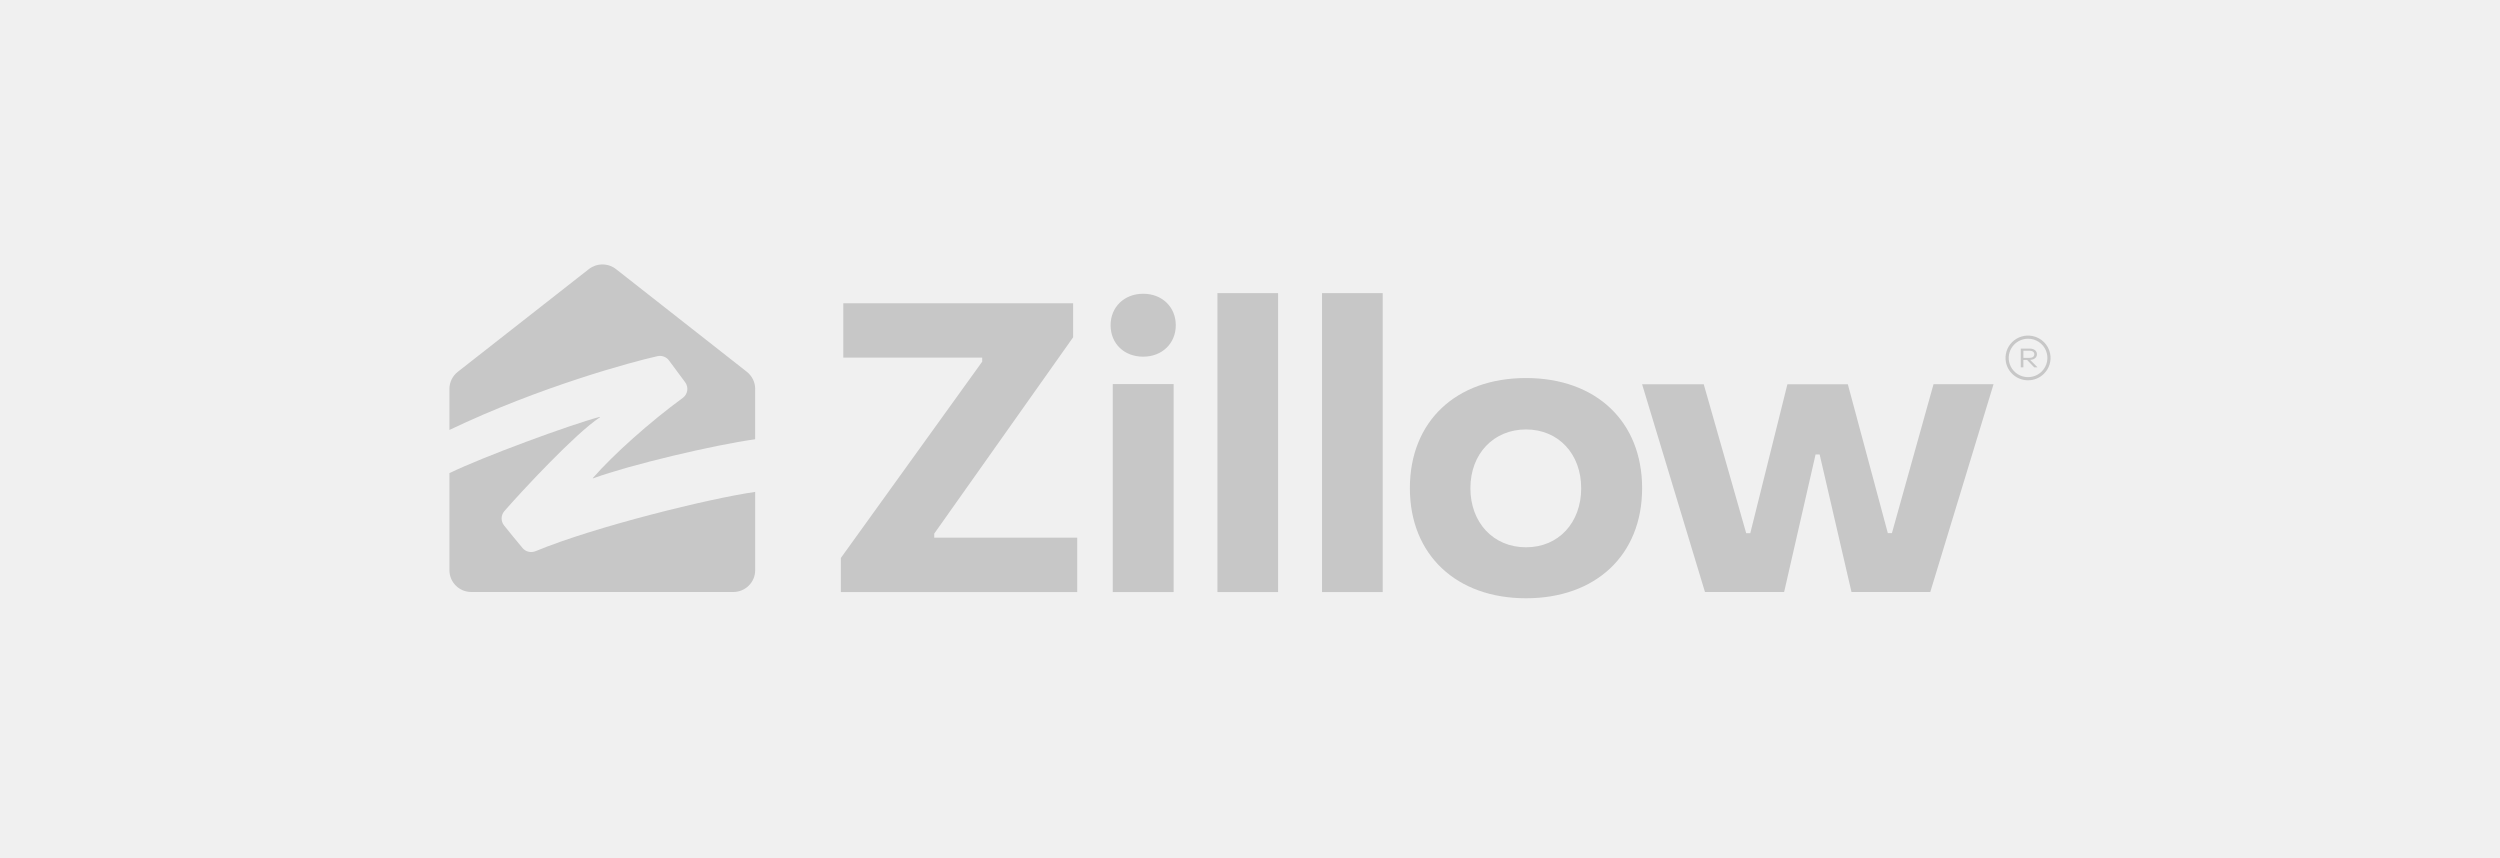
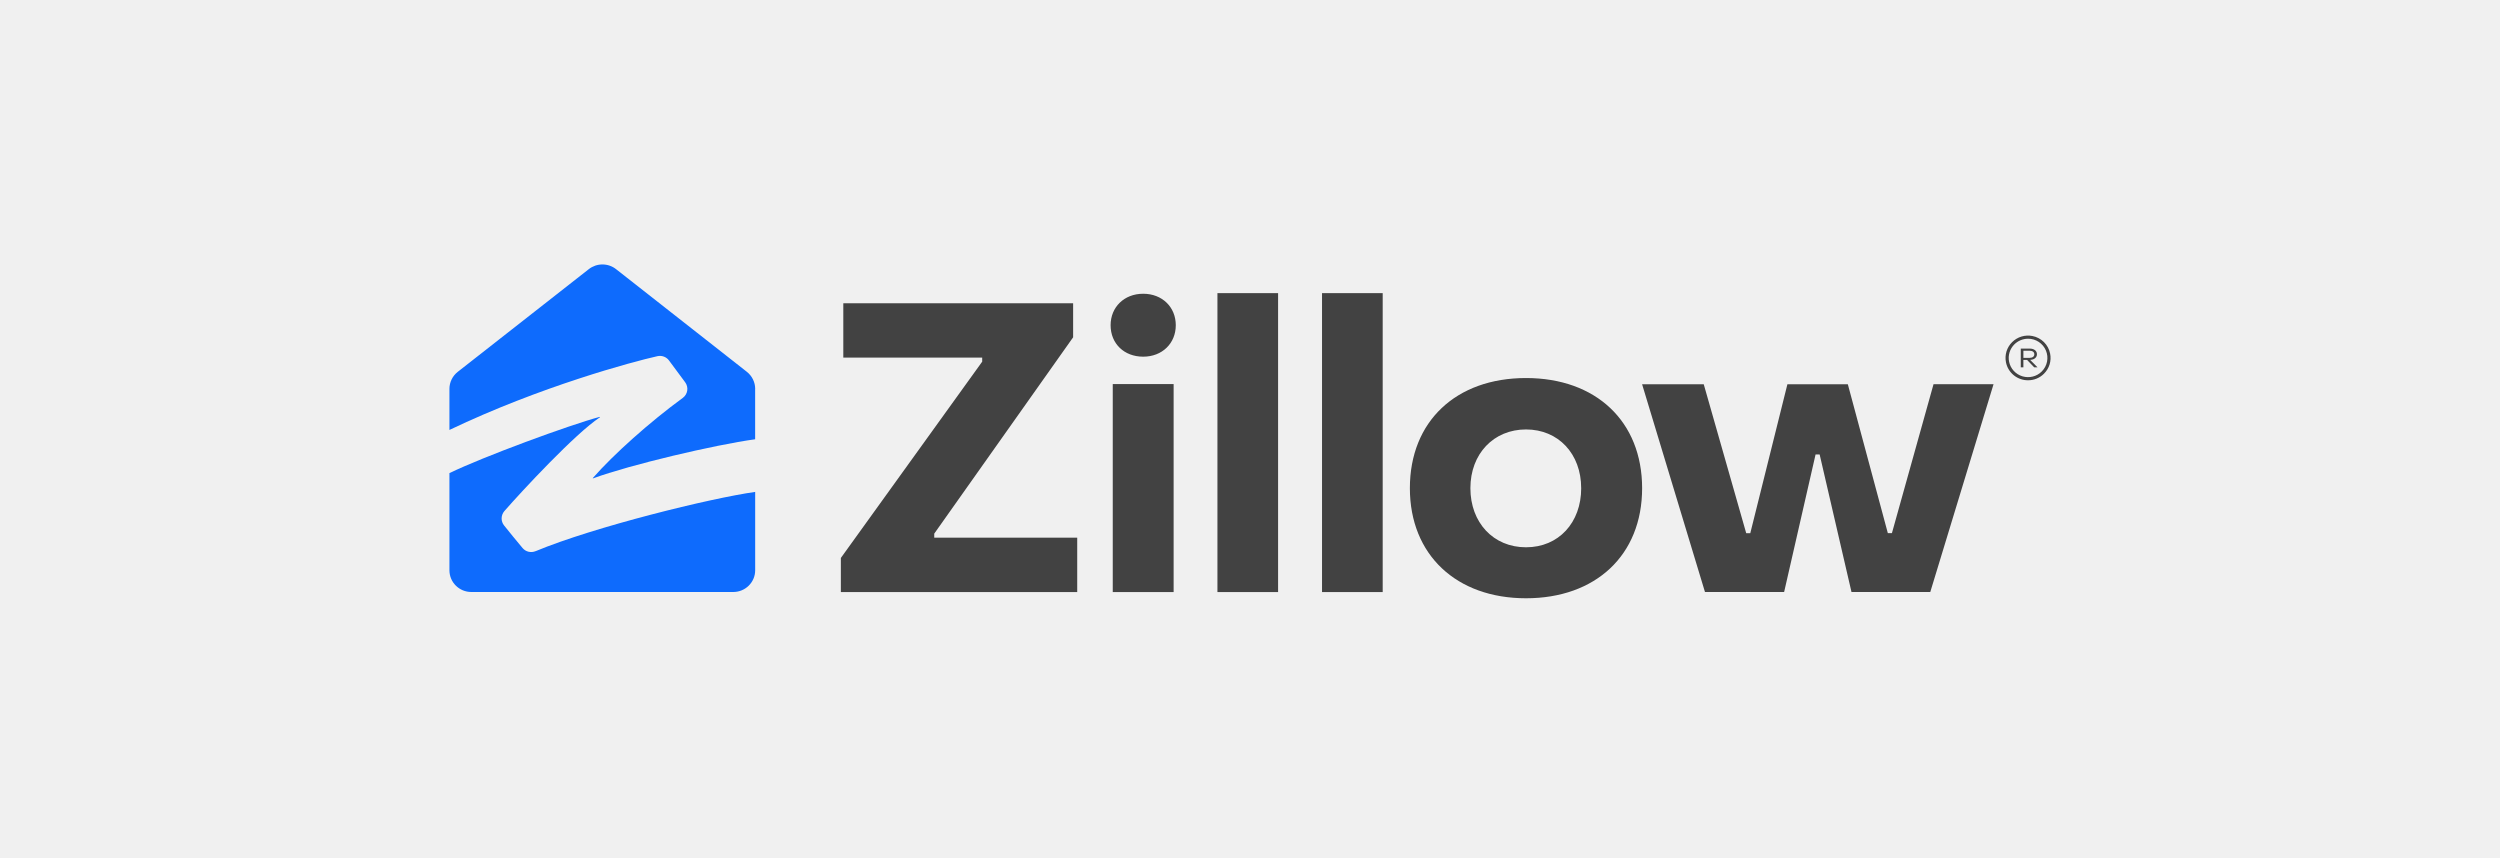
<svg xmlns="http://www.w3.org/2000/svg" width="140" height="48" viewBox="0 0 140 48" fill="none">
-   <g clip-path="url(#clip0_4691_12985)">
-     <path d="M36.816 19.946C37.061 19.891 37.317 19.985 37.464 20.186L38.369 21.407C38.418 21.473 38.454 21.549 38.474 21.629C38.494 21.709 38.497 21.792 38.485 21.874C38.472 21.956 38.443 22.034 38.4 22.104C38.357 22.175 38.3 22.236 38.233 22.285C36.377 23.64 34.366 25.442 33.209 26.758C33.181 26.789 33.202 26.794 33.221 26.786C35.279 26.029 40.01 24.913 42.288 24.599V21.777L42.291 21.779C42.291 21.41 42.119 21.055 41.826 20.824L41.675 20.704L34.496 15.07C34.28 14.901 34.012 14.809 33.736 14.809C33.46 14.809 33.193 14.901 32.976 15.07C32.976 15.07 27.742 19.17 25.633 20.824C25.339 21.055 25.168 21.407 25.168 21.778V24.077C30.267 21.641 35.416 20.259 36.816 19.946Z" fill="#C7C7C7" />
-     <path d="M29.989 30.865C29.866 30.917 29.729 30.928 29.598 30.897C29.468 30.866 29.351 30.794 29.265 30.692C28.914 30.274 28.569 29.851 28.228 29.425C28.136 29.31 28.087 29.167 28.09 29.021C28.093 28.874 28.148 28.733 28.244 28.622C29.239 27.481 32.215 24.282 33.583 23.378C33.614 23.359 33.605 23.34 33.572 23.348C31.895 23.797 27.033 25.587 25.168 26.495V31.934C25.168 32.608 25.716 33.152 26.395 33.152H41.063C41.739 33.152 42.29 32.608 42.29 31.936V27.547C39.791 27.898 33.27 29.502 29.989 30.867V30.865Z" fill="#C7C7C7" />
-     <path d="M65.723 21.507H62.314V33.154H65.723V21.507ZM47.088 33.154V31.246L55.003 20.253V20.026H47.224V16.982H60.095V18.889L52.317 29.883V30.11H60.324V33.154H47.088ZM68.176 33.154V16.414H71.573V33.154H68.176ZM74.033 33.154V16.414H77.431V33.154H74.033ZM78.953 27.337C78.953 23.595 81.54 21.17 85.456 21.17C89.371 21.17 91.957 23.595 91.959 27.337C91.959 31.099 89.349 33.503 85.456 33.503C81.564 33.503 78.953 31.078 78.953 27.337ZM88.546 27.337C88.546 25.409 87.263 24.049 85.456 24.049C83.648 24.049 82.342 25.409 82.342 27.337C82.342 29.265 83.625 30.648 85.456 30.648C87.289 30.648 88.547 29.264 88.547 27.337L88.546 27.337ZM95.479 33.154L91.958 21.52H95.41L97.787 29.859H98.016L100.094 21.52H103.479L105.719 29.857H105.947L108.277 21.517H111.638L108.096 33.151H103.683L101.9 25.45H101.672L99.911 33.153H95.477H95.478L95.479 33.154ZM113.31 20.569H113.163V19.52H113.659C113.907 19.52 114.069 19.646 114.069 19.839C114.069 20.017 113.917 20.141 113.705 20.151H113.686L114.099 20.569H113.913L113.519 20.158H113.309L113.31 20.569ZM113.31 19.64V20.04H113.659C113.822 20.04 113.922 19.964 113.922 19.84C113.922 19.716 113.822 19.641 113.659 19.641L113.31 19.64Z" fill="#C7C7C7" />
-     <path d="M113.574 21.296C113.282 21.298 112.998 21.198 112.771 21.014C112.545 20.83 112.39 20.574 112.333 20.289C112.293 20.087 112.303 19.878 112.363 19.681C112.424 19.484 112.532 19.305 112.679 19.16C112.825 19.014 113.005 18.906 113.204 18.846C113.402 18.786 113.612 18.776 113.815 18.816C114.06 18.864 114.286 18.983 114.462 19.158C114.639 19.334 114.759 19.557 114.807 19.801C114.848 20.002 114.838 20.211 114.777 20.408C114.717 20.605 114.608 20.784 114.461 20.929C114.345 21.046 114.206 21.138 114.053 21.201C113.901 21.264 113.737 21.296 113.572 21.296H113.574ZM113.571 18.969C113.429 18.969 113.288 18.997 113.156 19.051C113.025 19.105 112.906 19.184 112.805 19.284C112.679 19.409 112.586 19.563 112.534 19.733C112.482 19.902 112.474 20.082 112.509 20.256C112.547 20.446 112.637 20.623 112.769 20.767C112.901 20.912 113.07 21.017 113.257 21.074C113.445 21.13 113.645 21.135 113.835 21.087C114.025 21.04 114.198 20.942 114.337 20.804C114.489 20.654 114.592 20.462 114.634 20.253C114.676 20.044 114.654 19.828 114.572 19.631C114.489 19.434 114.35 19.266 114.172 19.148C113.993 19.03 113.784 18.967 113.569 18.968L113.571 18.969ZM62.193 18.212C62.193 17.2 62.953 16.45 64.019 16.45C65.085 16.45 65.844 17.199 65.844 18.212C65.844 19.225 65.085 19.974 64.019 19.974C62.953 19.974 62.194 19.244 62.193 18.212Z" fill="#C7C7C7" />
+   <g clip-path="url(#clip0_575_2259)">
+     <path d="M36.816 19.946C37.061 19.891 37.317 19.985 37.464 20.186L38.369 21.407C38.418 21.473 38.454 21.549 38.474 21.629C38.494 21.709 38.498 21.792 38.485 21.874C38.472 21.956 38.444 22.034 38.4 22.104C38.357 22.175 38.3 22.236 38.233 22.285C36.377 23.64 34.366 25.442 33.209 26.758C33.182 26.789 33.202 26.794 33.221 26.786C35.279 26.029 40.01 24.913 42.288 24.599V21.777L42.291 21.779C42.291 21.41 42.119 21.055 41.826 20.824L41.675 20.704L34.496 15.07C34.28 14.901 34.012 14.809 33.736 14.809C33.461 14.809 33.193 14.901 32.976 15.07C32.976 15.07 27.742 19.17 25.633 20.824C25.339 21.055 25.168 21.407 25.168 21.778V24.077C30.267 21.641 35.417 20.259 36.816 19.946Z" fill="#0E6BFD" />
+     <path d="M29.99 30.865C29.866 30.917 29.729 30.928 29.599 30.897C29.468 30.866 29.351 30.794 29.265 30.692C28.914 30.274 28.569 29.851 28.228 29.425C28.136 29.31 28.088 29.167 28.091 29.021C28.094 28.874 28.148 28.733 28.244 28.622C29.24 27.481 32.216 24.282 33.583 23.378C33.614 23.359 33.605 23.34 33.572 23.348C31.895 23.797 27.033 25.587 25.168 26.495V31.934C25.168 32.608 25.716 33.152 26.395 33.152H41.063C41.74 33.152 42.29 32.608 42.29 31.936V27.547C39.791 27.898 33.27 29.502 29.99 30.867V30.865Z" fill="#0E6BFD" />
+     <path d="M65.723 21.507H62.314V33.154H65.723V21.507ZM47.088 33.154V31.246L55.003 20.253V20.026H47.225V16.982H60.095V18.889L52.318 29.883V30.11H60.324V33.154H47.088ZM68.176 33.154V16.414H71.573V33.154H68.176ZM74.033 33.154V16.414H77.431V33.154H74.033ZM78.953 27.337C78.953 23.595 81.54 21.17 85.456 21.17C89.371 21.17 91.957 23.595 91.959 27.337C91.959 31.099 89.349 33.503 85.456 33.503C81.564 33.503 78.953 31.078 78.953 27.337ZM88.546 27.337C88.546 25.409 87.263 24.049 85.456 24.049C83.648 24.049 82.342 25.409 82.342 27.337C82.342 29.265 83.625 30.648 85.456 30.648C87.289 30.648 88.547 29.264 88.547 27.337L88.546 27.337ZM95.479 33.154L91.958 21.52H95.41L97.788 29.859H98.016L100.094 21.52H103.479L105.719 29.857H105.947L108.277 21.517H111.638L108.096 33.151H103.683L101.9 25.45H101.672L99.911 33.153H95.477H95.478L95.479 33.154ZM113.31 20.569H113.163V19.52H113.659C113.908 19.52 114.069 19.646 114.069 19.839C114.069 20.017 113.917 20.141 113.705 20.151H113.686L114.099 20.569H113.913L113.519 20.158H113.309L113.31 20.569ZM113.31 19.64V20.04H113.659C113.822 20.04 113.922 19.964 113.922 19.84C113.922 19.716 113.822 19.641 113.659 19.641L113.31 19.64Z" fill="#424242" />
+     <path d="M113.574 21.296C113.282 21.298 112.998 21.198 112.771 21.014C112.545 20.83 112.39 20.574 112.334 20.289C112.293 20.087 112.303 19.878 112.363 19.681C112.424 19.484 112.532 19.305 112.679 19.16C112.825 19.014 113.005 18.906 113.204 18.846C113.402 18.786 113.612 18.776 113.815 18.816C114.06 18.864 114.286 18.983 114.462 19.158C114.639 19.334 114.759 19.557 114.807 19.801C114.848 20.002 114.838 20.211 114.778 20.408C114.717 20.605 114.608 20.784 114.461 20.929C114.345 21.046 114.206 21.138 114.053 21.201C113.901 21.264 113.737 21.296 113.572 21.296H113.574ZM113.571 18.969C113.429 18.969 113.288 18.997 113.156 19.051C113.025 19.105 112.906 19.184 112.805 19.284C112.679 19.409 112.586 19.563 112.534 19.733C112.482 19.902 112.474 20.082 112.509 20.256C112.547 20.446 112.637 20.623 112.769 20.767C112.901 20.912 113.07 21.017 113.257 21.074C113.445 21.13 113.645 21.135 113.835 21.087C114.025 21.04 114.199 20.942 114.337 20.804C114.489 20.654 114.592 20.462 114.634 20.253C114.676 20.044 114.654 19.828 114.572 19.631C114.49 19.434 114.35 19.266 114.172 19.148C113.993 19.03 113.784 18.967 113.569 18.968L113.571 18.969ZM62.194 18.212C62.194 17.2 62.953 16.45 64.019 16.45C65.085 16.45 65.844 17.199 65.844 18.212C65.844 19.225 65.085 19.974 64.019 19.974C62.953 19.974 62.194 19.244 62.194 18.212Z" fill="#424242" />
  </g>
  <defs>
-     <clipPath id="clip0_4691_12985">
+     <clipPath id="clip0_575_2259">
      <rect width="90" height="19.5" fill="white" transform="translate(25 14)" />
    </clipPath>
  </defs>
</svg>
